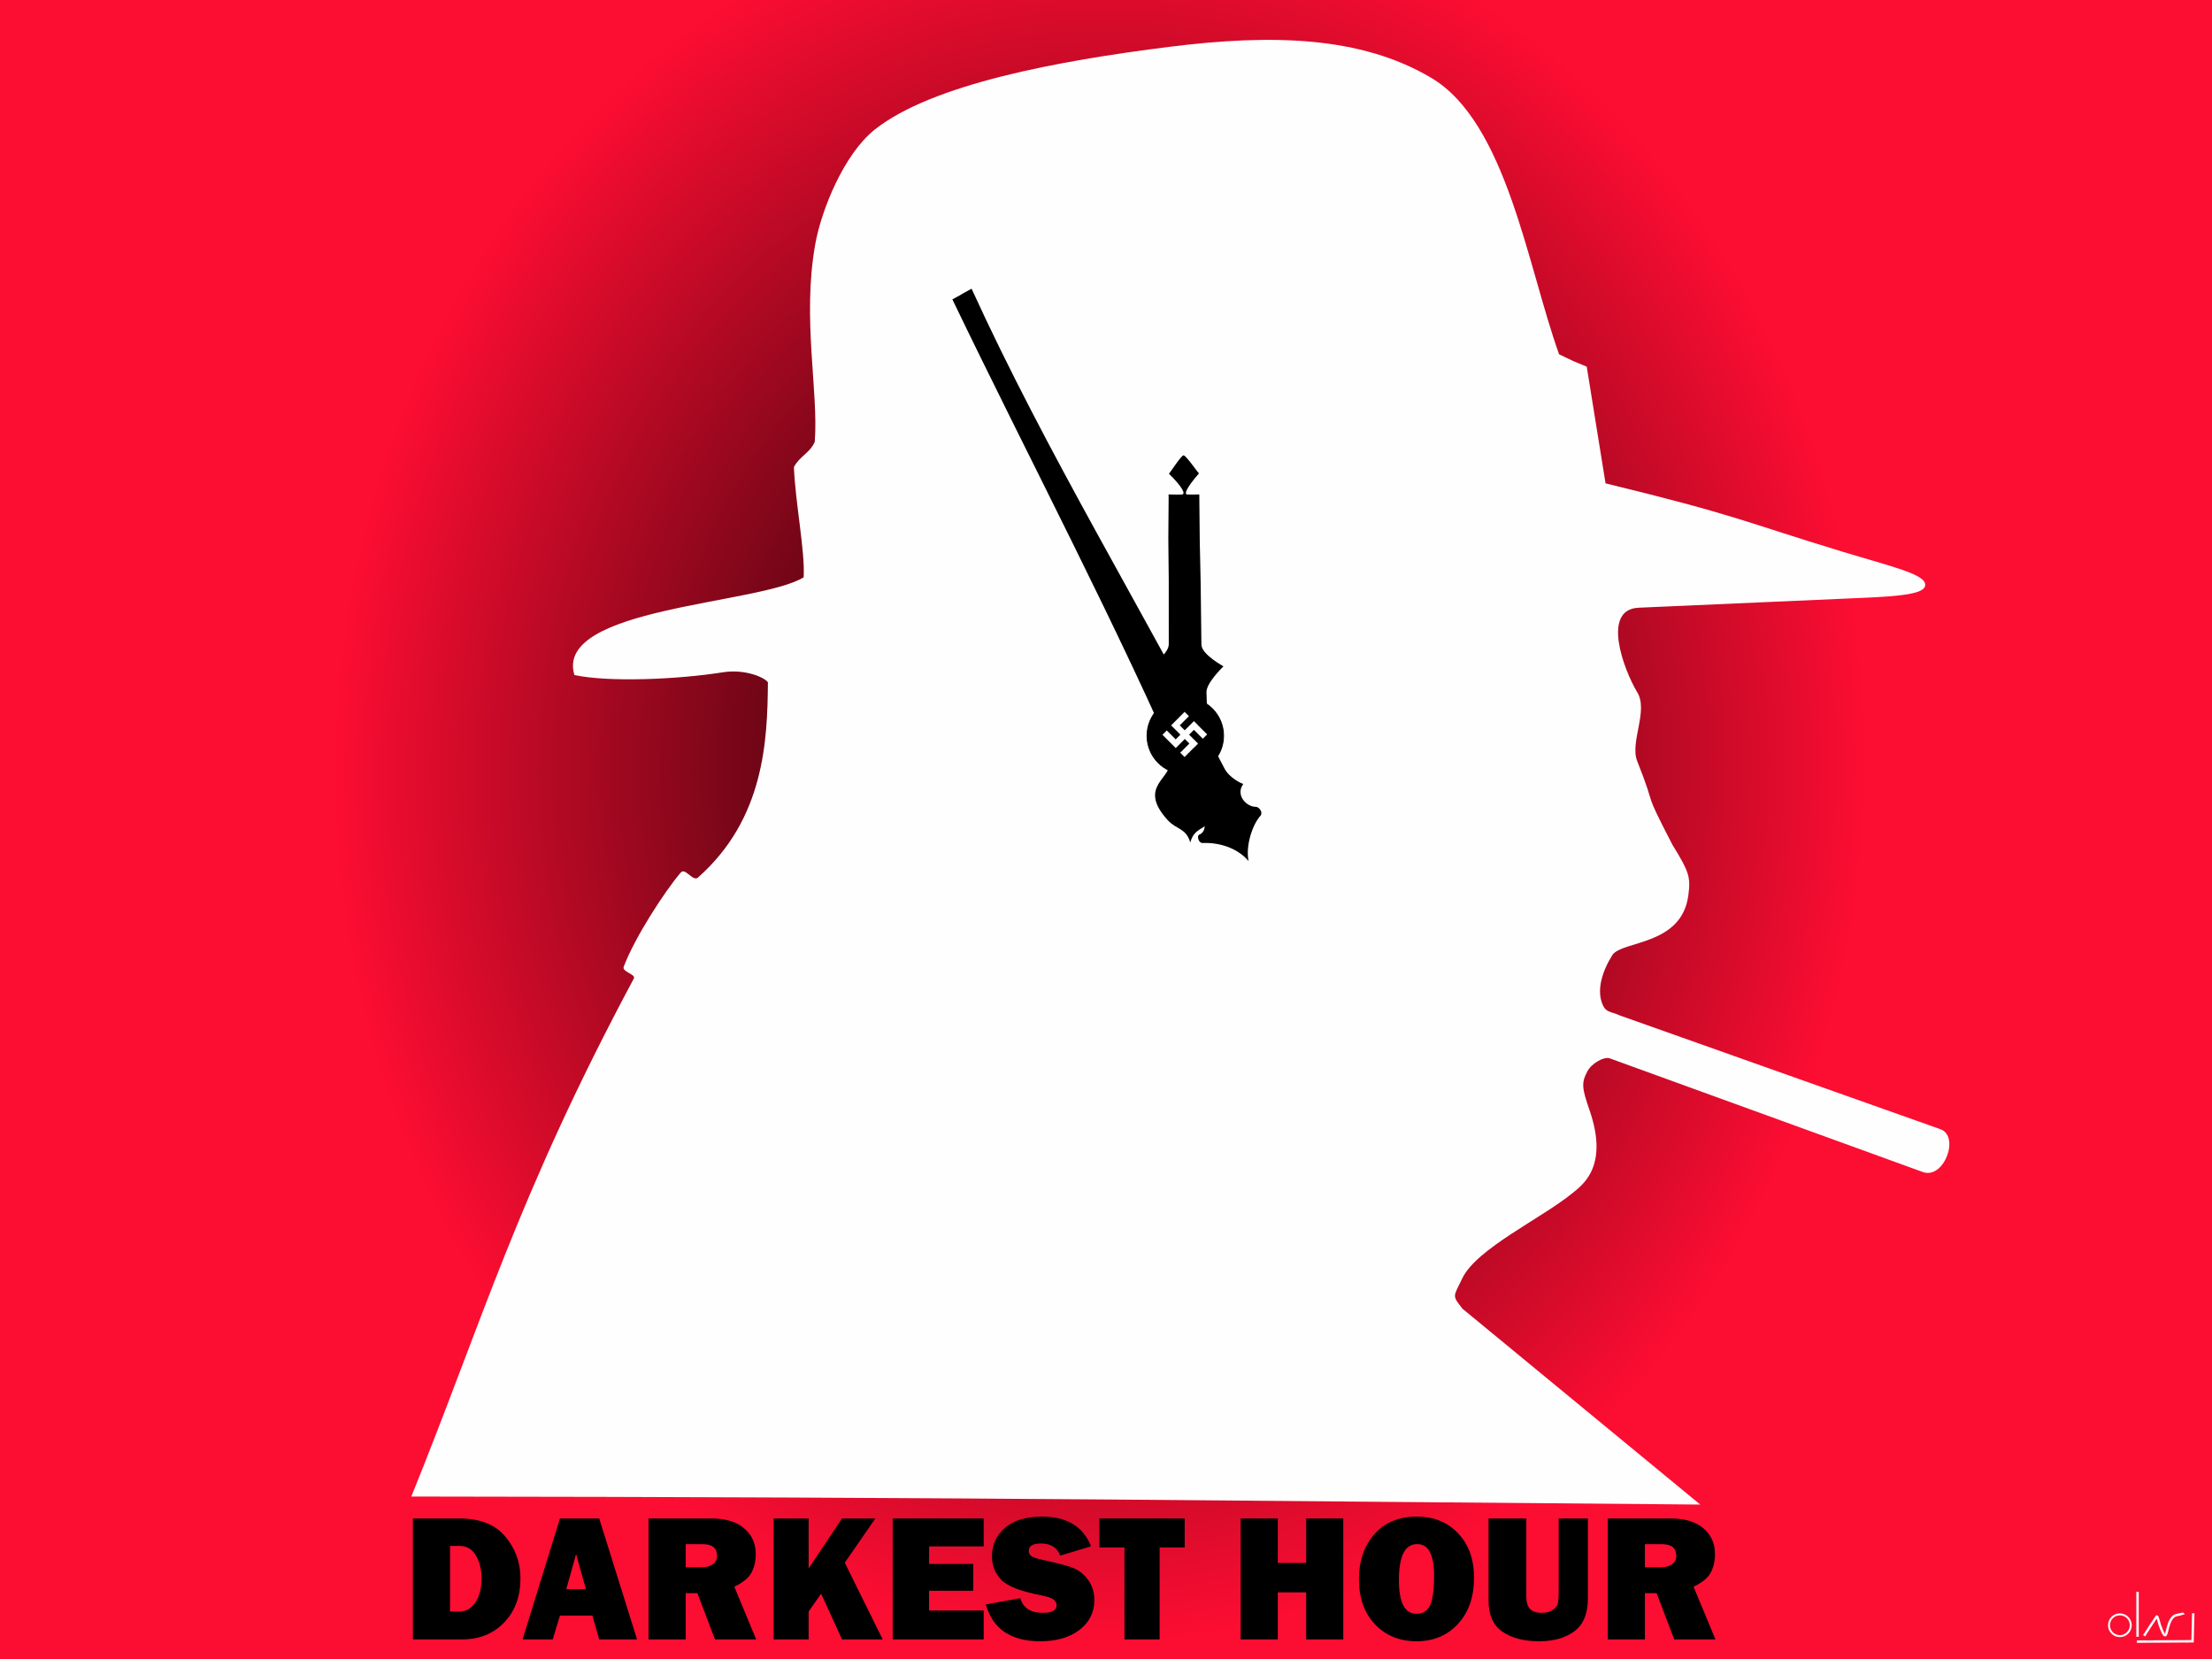
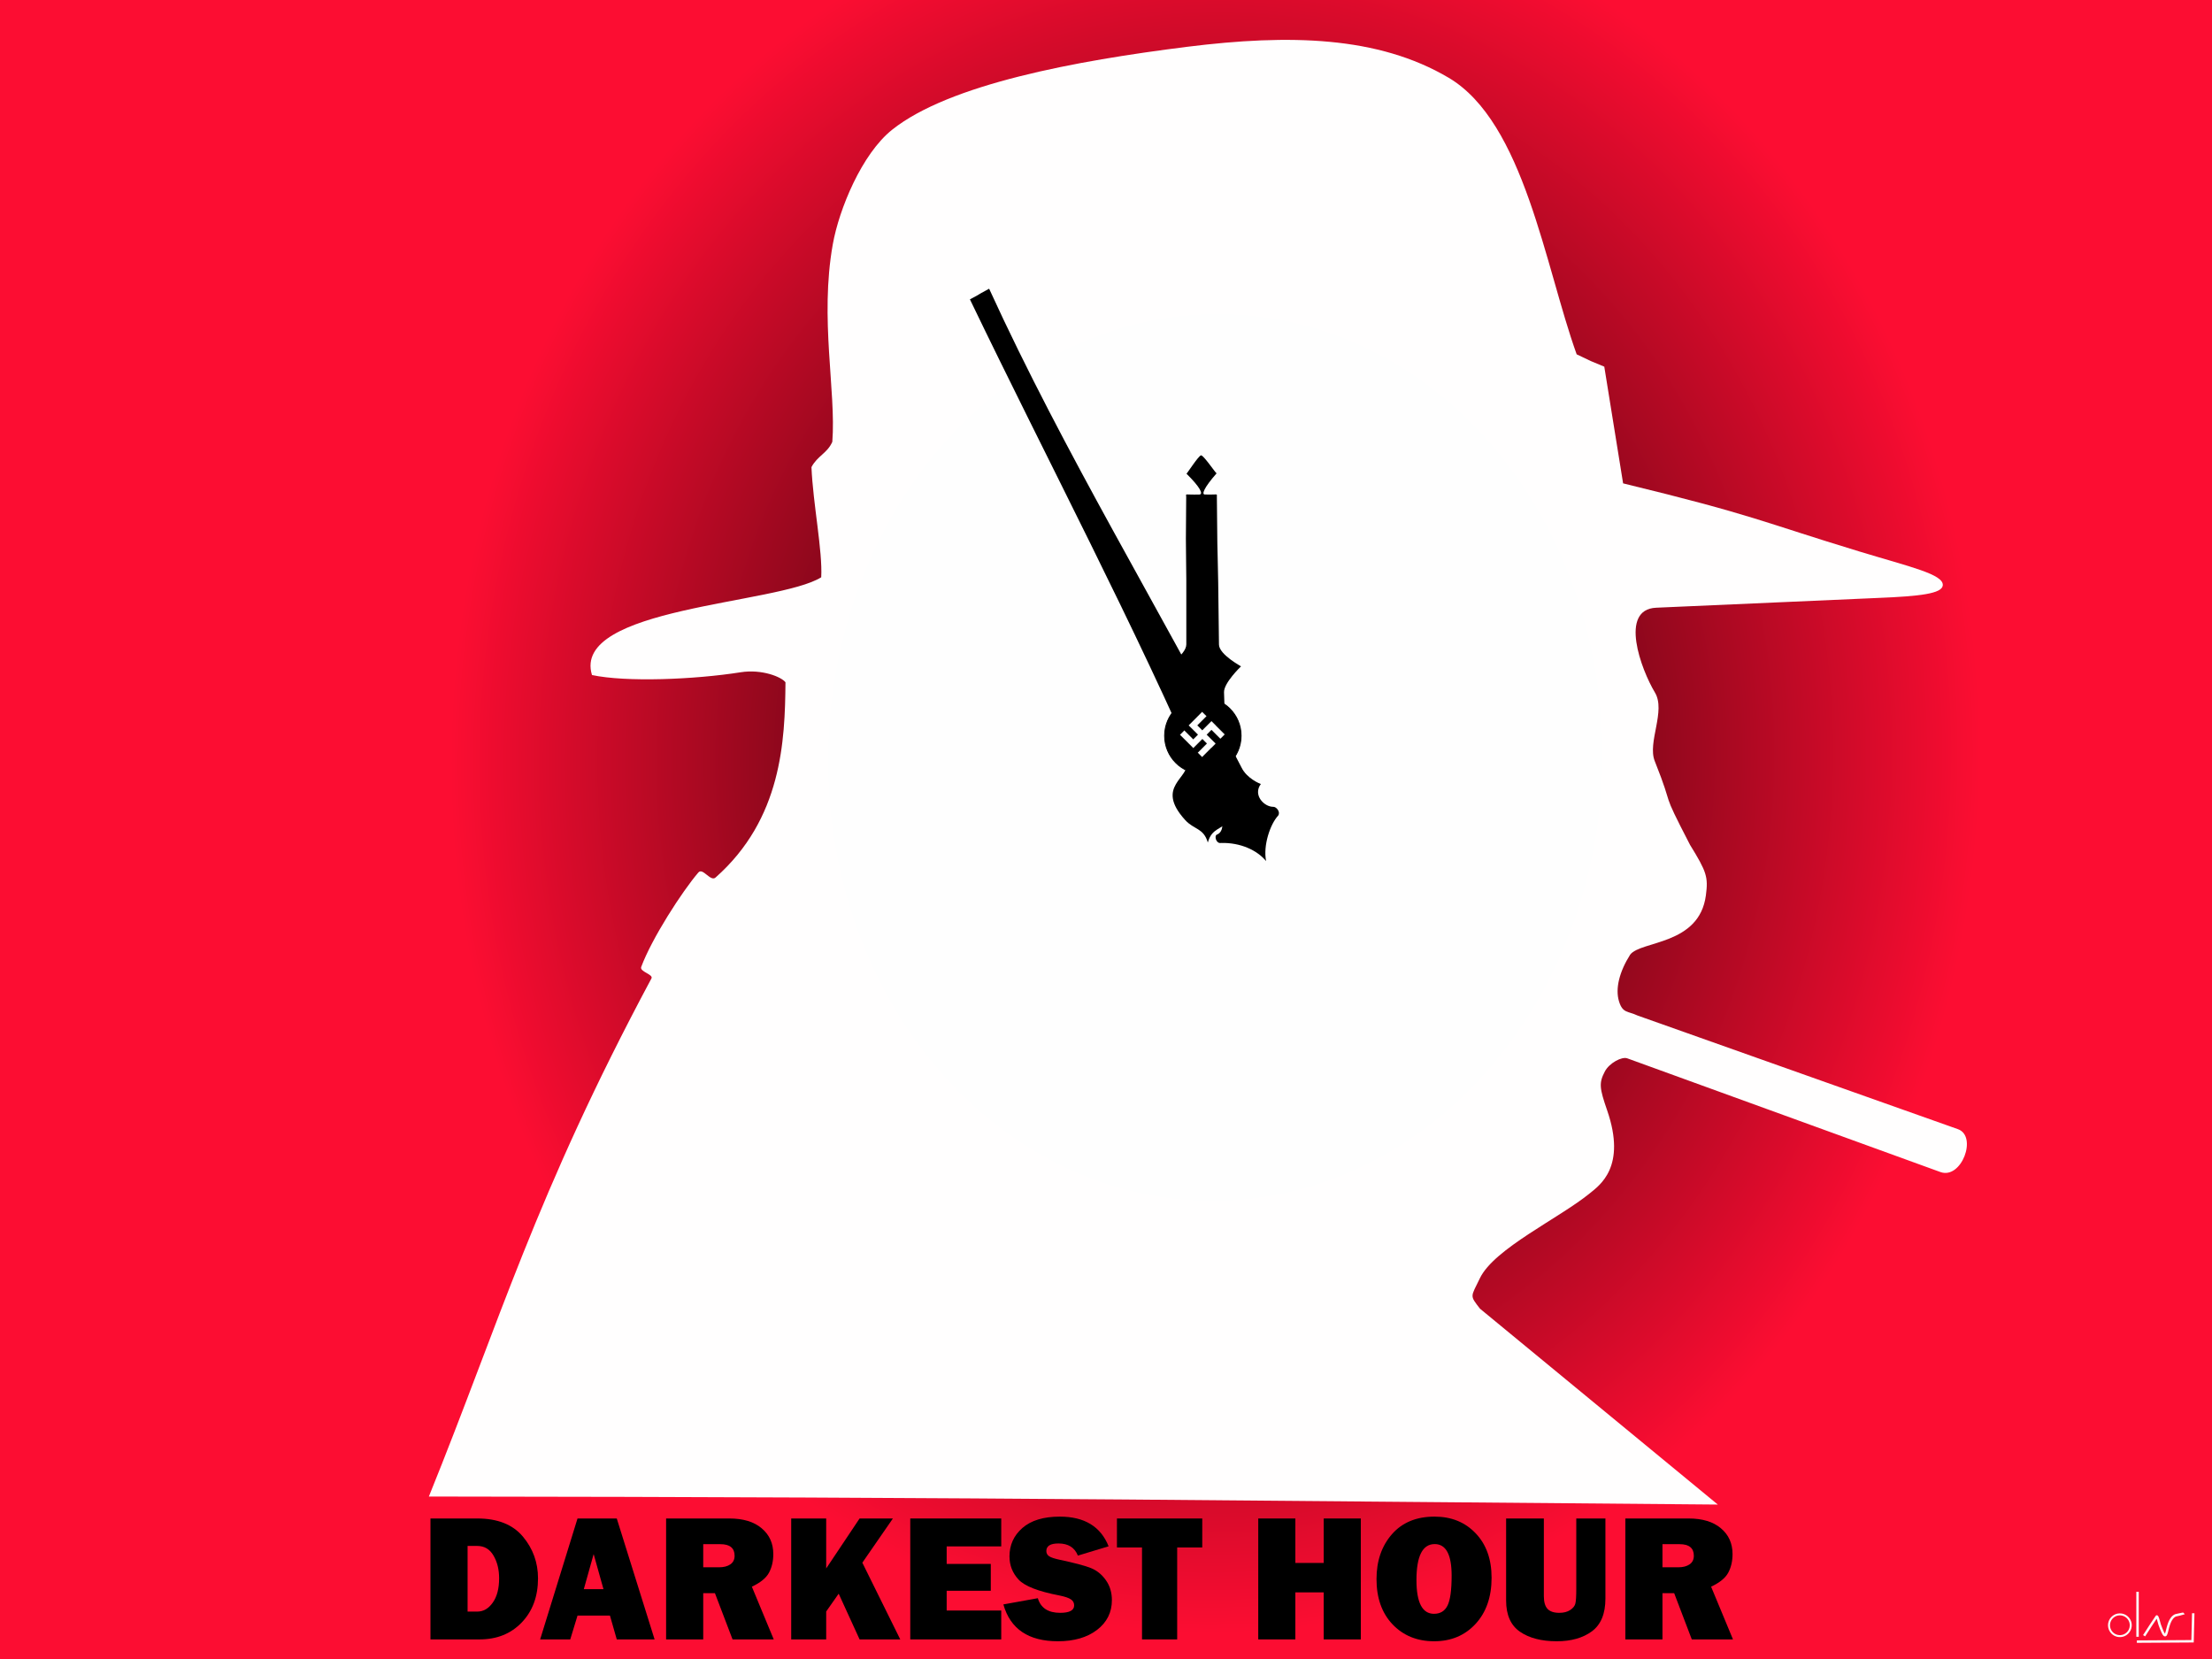
<svg xmlns="http://www.w3.org/2000/svg" xmlns:xlink="http://www.w3.org/1999/xlink" width="400mm" height="300mm" viewBox="0 0 400 300" version="1.1" id="svg8" enable-background="new">
  <defs id="defs2">
    <linearGradient id="linearGradient4632">
      <stop style="stop-color:#000000;stop-opacity:1;" offset="0" id="stop4628" />
      <stop style="stop-color:#fc0d32;stop-opacity:1" offset="1" id="stop4630" />
    </linearGradient>
-     <radialGradient xlink:href="#linearGradient4632" id="radialGradient4636" cx="177.844" cy="148.2" fx="177.844" fy="148.2" r="200" gradientTransform="matrix(0.6914787,0.01739466,-0.019925,0.7920654,78.85179,15.0448)" gradientUnits="userSpaceOnUse" spreadMethod="pad" />
+     <radialGradient xlink:href="#linearGradient4632" id="radialGradient4636" cx="207.967" cy="145.586" fx="207.967" fy="145.586" r="200" gradientTransform="matrix(0.6914787,0.01739466,-0.019925,0.7920654,78.85179,15.0448)" gradientUnits="userSpaceOnUse" spreadMethod="pad" />
  </defs>
  <g id="layer1" transform="translate(0,3)">
    <rect style="opacity:1;fill:url(#radialGradient4636);fill-opacity:1;fill-rule:nonzero;stroke:none;stroke-width:0;stroke-linecap:round;stroke-linejoin:bevel;stroke-miterlimit:4;stroke-dasharray:none;stroke-dashoffset:0;stroke-opacity:1;paint-order:fill markers stroke" id="rect815" width="400" height="300" x="0" y="-3" ry="0.016" />
-     <path style="fill:#ffffff;fill-opacity:0.995;fill-rule:evenodd;stroke:none;stroke-width:0.4;stroke-linecap:butt;stroke-linejoin:miter;stroke-miterlimit:4;stroke-dasharray:none;stroke-opacity:1" d="M 138.864,120.384 C 138.175,119.421 134.606,117.96 130.754,118.568 122.389,119.89 110.04,120.386 103.873,119.069 100.125,106.775 137.453,106.319 145.328,101.391 145.591,96.649 143.837,88.042 143.563,81.468 144.661,79.406 146.417,78.98 147.335,76.895 148.043,67.769 145.021,54.621 147.419,41.187 148.555,34.818 152.671,24.819 158.161,20.452 168.502,12.227 191.273,7.996 211.489,5.465 230.024,3.145 246.035,3.533 258.765,11.046 272.443,19.118 276.216,45.162 281.936,61.074 284.96,62.533 284.137,62.149 286.931,63.304 L 290.334,84.408 C 314.23,90.214 315.259,91.317 333.101,96.739 342.296,99.534 348.396,100.867 348.136,102.883 347.948,104.337 344.094,104.82 336.393,105.129 L 296.315,106.895 C 289.58,107.192 293.564,118.029 296.085,122.222 298.105,125.581 294.702,131.23 296.054,134.622 299.873,144.203 296.782,138.841 302.432,149.77 305.458,154.672 305.743,155.586 305.302,158.92 304.105,167.966 293.499,167.088 291.607,169.638 289.676,172.694 288.88,175.771 289.598,178.095 290.263,180.251 291.192,179.81 292.929,180.632 L 350.882,201.19 C 354.465,202.461 351.526,210.325 347.712,208.941 L 291.082,188.378 C 290.11,188.026 287.833,189.224 287.032,190.756 285.944,192.837 286.054,193.75 287.449,197.788 290.979,208.005 286.11,211.318 284.32,212.78 278.795,217.295 267.025,222.778 264.438,228.141 262.762,231.618 262.565,231.202 264.451,233.65 L 307.458,269.072 C 231.04,268.475 175.743,267.712 74.378,267.62 87.191,235.997 93.603,213.192 114.626,173.933 115.025,173.187 112.453,172.73 112.778,171.852 114.696,166.677 120.18,158.191 123.116,154.769 123.913,153.842 125.301,156.498 126.217,155.687 138.207,145.076 138.776,131.009 138.864,120.384 Z" id="path817" />
-     <g aria-label="THE DARKEST HOUR" transform="matrix(0.2645833,0,0,0.2645833,46.80808,26.91162)" style="font-style:normal;font-variant:normal;font-weight:normal;font-stretch:normal;font-size:97.333px;line-height:20px;font-family:'Franklin Gothic Heavy';-inkscape-font-specification:'Franklin Gothic Heavy, Normal';font-variant-ligatures:normal;font-variant-caps:normal;font-variant-numeric:normal;font-feature-settings:normal;text-align:start;letter-spacing:0px;word-spacing:0px;writing-mode:lr-tb;text-anchor:start;fill:#000000;fill-opacity:1;stroke:none;stroke-width:2.891;stroke-linecap:butt;stroke-linejoin:miter;stroke-miterlimit:4;stroke-dasharray:none;stroke-opacity:1" id="flowRoot828">
+     <path style="fill:#ffffff;fill-opacity:0.995;fill-rule:evenodd;stroke:none;stroke-width:0.4;stroke-linecap:butt;stroke-linejoin:miter;stroke-miterlimit:4;stroke-dasharray:none;stroke-opacity:1" d="M 142.039,120.384 C 141.35,119.421 137.781,117.96 133.929,118.568 125.564,119.89 113.215,120.386 107.048,119.069 103.3,106.775 140.628,106.319 148.503,101.391 148.766,96.649 147.012,88.042 146.738,81.468 147.836,79.406 149.592,78.98 150.51,76.895 151.218,67.769 148.196,54.621 150.594,41.187 151.73,34.818 155.846,24.819 161.336,20.452 171.677,12.227 194.448,7.996 214.664,5.465 233.199,3.145 249.21,3.533 261.94,11.046 275.618,19.118 279.391,45.162 285.111,61.074 288.135,62.533 287.312,62.149 290.106,63.304 L 293.509,84.408 C 317.405,90.214 318.434,91.317 336.276,96.739 345.471,99.534 351.571,100.867 351.311,102.883 351.123,104.337 347.269,104.82 339.568,105.129 L 299.49,106.895 C 292.755,107.192 296.739,118.029 299.26,122.222 301.28,125.581 297.877,131.23 299.229,134.622 303.048,144.203 299.957,138.841 305.607,149.77 308.633,154.672 308.918,155.586 308.477,158.92 307.28,167.966 296.674,167.088 294.782,169.638 292.851,172.694 292.055,175.771 292.773,178.095 293.438,180.251 294.367,179.81 296.104,180.632 L 354.057,201.19 C 357.64,202.461 354.701,210.325 350.887,208.941 L 294.257,188.378 C 293.285,188.026 291.008,189.224 290.207,190.756 289.119,192.837 289.229,193.75 290.624,197.788 294.154,208.005 289.285,211.318 287.495,212.78 281.97,217.295 270.2,222.778 267.614,228.141 265.937,231.618 265.74,231.202 267.626,233.65 L 310.633,269.072 C 234.215,268.475 178.918,267.712 77.553,267.62 90.366,235.997 96.778,213.192 117.801,173.933 118.2,173.187 115.628,172.73 115.953,171.852 117.871,166.677 123.355,158.191 126.291,154.769 127.088,153.842 128.476,156.498 129.392,155.687 141.382,145.076 141.951,131.009 142.039,120.384 Z" id="path817" />
+     <g aria-label="THE DARKEST HOUR" transform="matrix(0.2645833,0,0,0.2645833,49.98308,26.91162)" style="font-style:normal;font-variant:normal;font-weight:normal;font-stretch:normal;font-size:97.333px;line-height:20px;font-family:'Franklin Gothic Heavy';-inkscape-font-specification:'Franklin Gothic Heavy, Normal';font-variant-ligatures:normal;font-variant-caps:normal;font-variant-numeric:normal;font-feature-settings:normal;text-align:start;letter-spacing:0px;word-spacing:0px;writing-mode:lr-tb;text-anchor:start;fill:#000000;fill-opacity:1;stroke:none;stroke-width:2.891;stroke-linecap:butt;stroke-linejoin:miter;stroke-miterlimit:4;stroke-dasharray:none;stroke-opacity:1" id="flowRoot828">
      <g aria-label="DARKEST HOUR" transform="translate(-180.8239,-69.52744)" style="font-style:normal;font-variant:normal;font-weight:normal;font-stretch:normal;font-size:122.667px;line-height:20px;font-family:'Franklin Gothic Heavy';-inkscape-font-specification:'Franklin Gothic Heavy, Normal';font-variant-ligatures:normal;font-variant-caps:normal;font-variant-numeric:normal;font-feature-settings:normal;text-align:start;letter-spacing:0px;word-spacing:0px;writing-mode:lr-tb;text-anchor:start;fill:#000000;fill-opacity:1;stroke:none;stroke-width:1px;stroke-linecap:butt;stroke-linejoin:miter;stroke-opacity:1" id="flowRoot843">
        <path d="M 286.117,1076.941 V 994.294 H 318.086 Q 338.914,994.294 349.268,1006.646 359.621,1018.997 359.621,1035.224 359.621,1053.751 348.48,1065.376 337.4,1076.941 319.66,1076.941 Z M 311.486,1057.929 H 318.086 Q 324.383,1057.929 328.682,1051.814 333.041,1045.698 333.041,1035.163 333.041,1026.142 329.166,1019.603 325.352,1013.064 318.086,1013.064 H 311.486 Z" style="font-style:normal;font-variant:normal;font-weight:normal;font-stretch:normal;font-size:124px;font-family:'Franklin Gothic Heavy';-inkscape-font-specification:'Franklin Gothic Heavy, Normal';font-variant-ligatures:normal;font-variant-caps:normal;font-variant-numeric:normal;font-feature-settings:normal;text-align:start;writing-mode:lr-tb;text-anchor:start" id="path851" />
        <path d="M 413.447,1076.941 408.785,1060.654 H 386.625 L 381.66,1076.941 H 361.074 L 386.625,994.294 H 413.447 L 439.301,1076.941 Z M 390.924,1042.611 H 404.365 L 397.645,1018.634 Z" style="font-style:normal;font-variant:normal;font-weight:normal;font-stretch:normal;font-size:124px;font-family:'Franklin Gothic Heavy';-inkscape-font-specification:'Franklin Gothic Heavy, Normal';font-variant-ligatures:normal;font-variant-caps:normal;font-variant-numeric:normal;font-feature-settings:normal;text-align:start;writing-mode:lr-tb;text-anchor:start" id="path853" />
        <path d="M 520.736,1076.941 H 492.582 L 480.533,1045.335 H 472.541 V 1076.941 H 447.172 V 994.294 H 490.342 Q 504.631,994.294 512.502,1001.015 520.434,1007.675 520.434,1018.634 520.434,1025.779 517.527,1031.288 514.621,1036.738 505.781,1040.915 Z M 472.541,1027.656 H 483.379 Q 488.162,1027.656 491.068,1025.658 493.975,1023.659 493.975,1019.784 493.975,1011.853 484.227,1011.853 H 472.541 Z" style="font-style:normal;font-variant:normal;font-weight:normal;font-stretch:normal;font-size:124px;font-family:'Franklin Gothic Heavy';-inkscape-font-specification:'Franklin Gothic Heavy, Normal';font-variant-ligatures:normal;font-variant-caps:normal;font-variant-numeric:normal;font-feature-settings:normal;text-align:start;writing-mode:lr-tb;text-anchor:start" id="path855" />
        <path d="M 607.197,1076.941 H 579.406 L 565.117,1045.698 556.58,1057.868 V 1076.941 H 532.664 V 994.294 H 556.58 V 1028.443 L 579.406,994.294 H 602.172 L 581.283,1024.507 Z" style="font-style:normal;font-variant:normal;font-weight:normal;font-stretch:normal;font-size:124px;font-family:'Franklin Gothic Heavy';-inkscape-font-specification:'Franklin Gothic Heavy, Normal';font-variant-ligatures:normal;font-variant-caps:normal;font-variant-numeric:normal;font-feature-settings:normal;text-align:start;writing-mode:lr-tb;text-anchor:start" id="path857" />
        <path d="M 676.221,1057.202 V 1076.941 H 614.039 V 994.294 H 676.221 V 1013.366 H 638.924 V 1025.355 H 669.076 V 1043.7 H 638.924 V 1057.202 Z" style="font-style:normal;font-variant:normal;font-weight:normal;font-stretch:normal;font-size:124px;font-family:'Franklin Gothic Heavy';-inkscape-font-specification:'Franklin Gothic Heavy, Normal';font-variant-ligatures:normal;font-variant-caps:normal;font-variant-numeric:normal;font-feature-settings:normal;text-align:start;writing-mode:lr-tb;text-anchor:start" id="path859" />
        <path d="M 677.674,1053.025 701.227,1048.786 Q 704.193,1058.777 716.484,1058.777 726.051,1058.777 726.051,1053.691 726.051,1051.027 723.811,1049.573 721.631,1048.06 715.939,1046.909 694.203,1042.732 688.027,1036.011 681.852,1029.29 681.852,1020.208 681.852,1008.523 690.691,1000.773 699.592,993.023 716.242,993.023 741.49,993.023 749.604,1013.306 L 728.594,1019.663 Q 725.324,1011.368 715.334,1011.368 707.039,1011.368 707.039,1016.515 707.039,1018.816 708.916,1020.087 710.793,1021.359 716.182,1022.509 731.016,1025.658 737.252,1028.079 743.488,1030.501 747.666,1036.374 751.844,1042.187 751.844,1050.118 751.844,1062.652 741.672,1070.462 731.5,1078.212 714.971,1078.212 684.758,1078.212 677.674,1053.025 Z" style="font-style:normal;font-variant:normal;font-weight:normal;font-stretch:normal;font-size:124px;font-family:'Franklin Gothic Heavy';-inkscape-font-specification:'Franklin Gothic Heavy, Normal';font-variant-ligatures:normal;font-variant-caps:normal;font-variant-numeric:normal;font-feature-settings:normal;text-align:start;writing-mode:lr-tb;text-anchor:start" id="path861" />
        <path d="M 796.467,1014.093 V 1076.941 H 772.43 V 1014.093 H 755.295 V 994.294 H 813.602 V 1014.093 Z" style="font-style:normal;font-variant:normal;font-weight:normal;font-stretch:normal;font-size:124px;font-family:'Franklin Gothic Heavy';-inkscape-font-specification:'Franklin Gothic Heavy, Normal';font-variant-ligatures:normal;font-variant-caps:normal;font-variant-numeric:normal;font-feature-settings:normal;text-align:start;writing-mode:lr-tb;text-anchor:start" id="path863" />
        <path d="M 921.98,994.294 V 1076.941 H 896.611 V 1044.79 H 877.236 V 1076.941 H 851.867 V 994.294 H 877.236 V 1024.689 H 896.611 V 994.294 Z" style="font-style:normal;font-variant:normal;font-weight:normal;font-stretch:normal;font-size:124px;font-family:'Franklin Gothic Heavy';-inkscape-font-specification:'Franklin Gothic Heavy, Normal';font-variant-ligatures:normal;font-variant-caps:normal;font-variant-numeric:normal;font-feature-settings:normal;text-align:start;writing-mode:lr-tb;text-anchor:start" id="path865" />
        <path d="M 972.113,1078.212 Q 954.676,1078.212 943.656,1066.648 932.697,1055.083 932.697,1035.708 932.697,1017.181 943.172,1005.132 953.707,993.023 972.355,993.023 989.611,993.023 1000.449,1004.406 1011.348,1015.788 1011.348,1034.8 1011.348,1054.478 1000.389,1066.345 989.43,1078.212 972.113,1078.212 Z M 971.992,1059.443 Q 978.41,1059.443 981.195,1053.872 984.041,1048.242 984.041,1033.347 984.041,1011.792 972.477,1011.792 960.004,1011.792 960.004,1036.374 960.004,1059.443 971.992,1059.443 Z" style="font-style:normal;font-variant:normal;font-weight:normal;font-stretch:normal;font-size:124px;font-family:'Franklin Gothic Heavy';-inkscape-font-specification:'Franklin Gothic Heavy, Normal';font-variant-ligatures:normal;font-variant-caps:normal;font-variant-numeric:normal;font-feature-settings:normal;text-align:start;writing-mode:lr-tb;text-anchor:start" id="path867" />
        <path d="M 1089.15,994.294 V 1049.029 Q 1089.15,1064.589 1079.887,1071.431 1070.684,1078.212 1055.85,1078.212 1040.228,1078.212 1030.723,1071.673 1021.277,1065.134 1021.277,1050.361 V 994.294 H 1047.07 V 1047.394 Q 1047.07,1053.327 1049.553,1056.052 1052.096,1058.777 1057.605,1058.777 1062.207,1058.777 1065.113,1056.839 1068.08,1054.841 1068.625,1052.359 1069.23,1049.876 1069.23,1042.671 V 994.294 Z" style="font-style:normal;font-variant:normal;font-weight:normal;font-stretch:normal;font-size:124px;font-family:'Franklin Gothic Heavy';-inkscape-font-specification:'Franklin Gothic Heavy, Normal';font-variant-ligatures:normal;font-variant-caps:normal;font-variant-numeric:normal;font-feature-settings:normal;text-align:start;writing-mode:lr-tb;text-anchor:start" id="path869" />
        <path d="M 1176.338,1076.941 H 1148.184 L 1136.135,1045.335 H 1128.143 V 1076.941 H 1102.773 V 994.294 H 1145.943 Q 1160.232,994.294 1168.103,1001.015 1176.035,1007.675 1176.035,1018.634 1176.035,1025.779 1173.129,1031.288 1170.223,1036.738 1161.383,1040.915 Z M 1128.143,1027.656 H 1138.98 Q 1143.764,1027.656 1146.67,1025.658 1149.576,1023.659 1149.576,1019.784 1149.576,1011.853 1139.828,1011.853 H 1128.143 Z" style="font-style:normal;font-variant:normal;font-weight:normal;font-stretch:normal;font-size:124px;font-family:'Franklin Gothic Heavy';-inkscape-font-specification:'Franklin Gothic Heavy, Normal';font-variant-ligatures:normal;font-variant-caps:normal;font-variant-numeric:normal;font-feature-settings:normal;text-align:start;writing-mode:lr-tb;text-anchor:start" id="path871" />
      </g>
    </g>
-     <ellipse style="opacity:1;fill:#000000;fill-opacity:1;fill-rule:nonzero;stroke:#000000;stroke-width:0.166;stroke-linecap:round;stroke-linejoin:bevel;stroke-miterlimit:4;stroke-dasharray:none;stroke-dashoffset:0;stroke-opacity:1;paint-order:fill markers stroke" id="path819" cx="214.34" cy="130.047" rx="6.917" ry="6.917" />
-     <path style="opacity:1;fill:#000000;fill-opacity:1;fill-rule:nonzero;stroke:none;stroke-width:0;stroke-linecap:round;stroke-linejoin:bevel;stroke-miterlimit:4;stroke-dasharray:none;stroke-dashoffset:0;stroke-opacity:1;paint-order:fill markers stroke;" d="M 216.822,82.593 C 214.446,85.301 214.134,86.4 214.674,86.417 217.165,86.498 216.868,86.178 216.873,86.816 217.015,104.307 217.02,90.992 217.253,113.558 217.272,115.391 221.392,117.55 221.239,117.5 221.239,117.5 218.117,120.482 218.167,122.181 218.288,126.201 218.478,130.524 218.529,134.569 218.905,138.779 224.645,138.412 219.241,145.217 217.775,147.063 215.962,146.67 215.239,149.357 214.476,146.712 212.744,147.046 211.147,145.291 205.532,139.121 212.18,137.711 211.404,134.695 211.373,130.64 211.356,126.307 211.349,122.203 211.346,120.667 207.37,117.724 207.37,117.724 207.37,117.724 211.345,115.513 211.35,113.515 211.407,90.58 211.169,102.491 211.328,86.867 211.335,86.166 210.867,86.496 213.698,86.426 214.486,86.407 213.859,85.099 211.373,82.653 211.374,82.816 213.546,79.401 214.009,79.339 214.446,79.28 216.581,82.468 216.822,82.593 Z" id="rect821-0" />
-     <path style="opacity:1;fill:#000000;fill-opacity:1;fill-rule:nonzero;stroke:none;stroke-width:0;stroke-linecap:round;stroke-linejoin:bevel;stroke-miterlimit:4;stroke-dasharray:none;stroke-dashoffset:0;stroke-opacity:1;paint-order:fill markers stroke;" d="M 175.692,49.21 C 189.362,79.122 206.429,106.832 221.314,135.756 222.288,137.786 224.644,138.706 224.824,138.776 223.348,140.763 225.411,142.923 227.089,142.899 227.653,142.891 228.424,143.841 227.953,144.492 226.529,146.018 225.202,149.89 225.779,152.711 224.126,150.724 221.137,149.352 217.638,149.432 216.709,149.616 216.384,148.118 216.851,147.942 218.669,147.26 217.942,143.588 215.342,143.864 215.563,142.194 216.409,141.872 214.568,139.176 202.171,110.364 186.213,80.225 172.219,51.135 174.716,49.823 172.792,50.767 175.692,49.21 Z" id="rect821" />
-     <path style="opacity:1;fill:#ffffff;fill-opacity:1;fill-rule:nonzero;stroke:#000000;stroke-width:0.022;stroke-linecap:round;stroke-linejoin:bevel;stroke-miterlimit:4;stroke-dasharray:none;stroke-dashoffset:0;stroke-opacity:1;paint-order:fill markers stroke" d="M 215.902,127.387 C 215.901,127.386 215.899,127.386 215.898,127.387 L 214.237,129.05 213.354,128.172 215.007,126.51 C 215.009,126.509 215.008,126.507 215.007,126.506 L 214.212,125.715 C 214.211,125.714 214.21,125.714 214.209,125.715 L 211.807,128.129 C 211.806,128.13 211.806,128.132 211.807,128.133 L 211.818,128.144 211.777,128.186 C 211.776,128.187 211.776,128.189 211.777,128.19 L 213.443,129.846 212.605,130.685 210.992,129.074 C 210.991,129.073 210.989,129.073 210.988,129.074 L 210.196,129.868 C 210.195,129.869 210.195,129.87 210.196,129.871 L 212.605,132.277 C 212.607,132.278 212.608,132.278 212.609,132.277 L 212.614,132.272 212.619,132.277 C 212.621,132.278 212.622,132.278 212.623,132.277 L 214.25,130.648 215.062,131.454 213.412,133.111 C 213.411,133.112 213.411,133.114 213.412,133.115 L 214.207,133.906 C 214.208,133.907 214.21,133.907 214.211,133.906 L 215.861,132.248 215.871,132.258 C 215.872,132.259 215.874,132.259 215.875,132.258 L 216.663,131.465 C 216.665,131.464 216.665,131.462 216.663,131.461 L 215.045,129.853 215.9,128.996 217.508,130.602 C 217.509,130.603 217.51,130.603 217.511,130.602 L 218.304,129.808 C 218.305,129.807 218.305,129.806 218.304,129.805 L 216.696,128.199 216.704,128.191 C 216.705,128.19 216.705,128.188 216.703,128.187 Z" id="rect831-1" />
+     <ellipse style="opacity:1;fill:#000000;fill-opacity:1;fill-rule:nonzero;stroke:#000000;stroke-width:0.166;stroke-linecap:round;stroke-linejoin:bevel;stroke-miterlimit:4;stroke-dasharray:none;stroke-dashoffset:0;stroke-opacity:1;paint-order:fill markers stroke" id="path819" cx="217.515" cy="130.047" rx="6.917" ry="6.917" />
+     <path style="opacity:1;fill:#000000;fill-opacity:1;fill-rule:nonzero;stroke:none;stroke-width:0;stroke-linecap:round;stroke-linejoin:bevel;stroke-miterlimit:4;stroke-dasharray:none;stroke-dashoffset:0;stroke-opacity:1;paint-order:fill markers stroke" d="M 219.997,82.593 C 217.621,85.301 217.309,86.4 217.849,86.417 220.34,86.498 220.043,86.178 220.048,86.816 220.19,104.307 220.195,90.992 220.428,113.558 220.447,115.391 224.567,117.55 224.414,117.5 224.414,117.5 221.292,120.482 221.342,122.181 221.463,126.201 221.653,130.524 221.704,134.569 222.08,138.779 227.82,138.412 222.416,145.217 220.95,147.063 219.137,146.67 218.414,149.357 217.651,146.712 215.919,147.046 214.322,145.291 208.707,139.121 215.355,137.711 214.579,134.695 214.548,130.64 214.531,126.307 214.524,122.203 214.521,120.667 210.545,117.724 210.545,117.724 210.545,117.724 214.52,115.513 214.525,113.515 214.582,90.58 214.344,102.491 214.503,86.867 214.51,86.166 214.042,86.496 216.873,86.426 217.661,86.407 217.034,85.099 214.548,82.653 214.549,82.816 216.721,79.401 217.184,79.339 217.621,79.28 219.756,82.468 219.997,82.593 Z" id="rect821-0" />
+     <path style="opacity:1;fill:#000000;fill-opacity:1;fill-rule:nonzero;stroke:none;stroke-width:0;stroke-linecap:round;stroke-linejoin:bevel;stroke-miterlimit:4;stroke-dasharray:none;stroke-dashoffset:0;stroke-opacity:1;paint-order:fill markers stroke" d="M 178.867,49.21 C 192.537,79.122 209.604,106.832 224.489,135.756 225.463,137.786 227.819,138.706 227.999,138.776 226.523,140.763 228.586,142.923 230.264,142.899 230.828,142.891 231.599,143.841 231.128,144.492 229.704,146.018 228.377,149.89 228.954,152.711 227.301,150.724 224.312,149.352 220.813,149.432 219.884,149.616 219.559,148.118 220.026,147.942 221.844,147.26 221.117,143.588 218.517,143.864 218.738,142.194 219.584,141.872 217.743,139.176 205.346,110.364 189.388,80.225 175.394,51.135 177.891,49.823 175.967,50.767 178.867,49.21 Z" id="rect821" />
+     <path style="opacity:1;fill:#ffffff;fill-opacity:1;fill-rule:nonzero;stroke:#000000;stroke-width:0.022;stroke-linecap:round;stroke-linejoin:bevel;stroke-miterlimit:4;stroke-dasharray:none;stroke-dashoffset:0;stroke-opacity:1;paint-order:fill markers stroke" d="M 219.077,127.387 C 219.076,127.386 219.074,127.386 219.073,127.387 L 217.412,129.05 216.529,128.172 218.183,126.51 C 218.184,126.509 218.183,126.507 218.183,126.506 L 217.388,125.715 C 217.386,125.714 217.385,125.714 217.384,125.715 L 214.982,128.129 C 214.981,128.13 214.981,128.132 214.982,128.133 L 214.993,128.144 214.952,128.186 C 214.951,128.187 214.951,128.189 214.952,128.19 L 216.618,129.846 215.78,130.685 214.167,129.074 C 214.166,129.073 214.164,129.073 214.163,129.074 L 213.371,129.868 C 213.37,129.869 213.37,129.87 213.371,129.871 L 215.78,132.277 C 215.782,132.278 215.783,132.278 215.784,132.277 L 215.789,132.272 215.794,132.277 C 215.796,132.278 215.797,132.278 215.798,132.277 L 217.426,130.648 218.237,131.454 216.587,133.111 C 216.586,133.112 216.586,133.114 216.587,133.115 L 217.382,133.906 C 217.383,133.907 217.385,133.907 217.386,133.906 L 219.036,132.248 219.046,132.258 C 219.047,132.259 219.049,132.259 219.05,132.258 L 219.838,131.465 C 219.84,131.464 219.84,131.462 219.838,131.461 L 218.22,129.853 219.075,128.996 220.683,130.602 C 220.684,130.603 220.685,130.603 220.686,130.602 L 221.479,129.808 C 221.48,129.807 221.48,129.806 221.479,129.805 L 219.871,128.199 219.879,128.191 C 219.88,128.19 219.88,128.188 219.879,128.187 Z" id="rect831-1" />
    <path style="fill:none;fill-rule:evenodd;stroke:#fdfbf8;stroke-width:0.441;stroke-linecap:butt;stroke-linejoin:miter;stroke-miterlimit:4;stroke-dasharray:none;stroke-opacity:1" d="M 382.53,288.976 Z" id="path879" />
    <path style="fill:none;fill-rule:evenodd;stroke:#fdfbf8;stroke-width:0.358;stroke-linecap:butt;stroke-linejoin:miter;stroke-miterlimit:4;stroke-dasharray:none;stroke-opacity:1" d="M 382.973,288.961 C 382.358,289.079 381.812,289.509 381.552,290.078 381.389,290.434 381.337,290.84 381.402,291.226 381.468,291.612 381.652,291.977 381.924,292.26 382.195,292.542 382.553,292.74 382.936,292.821 383.32,292.902 383.727,292.865 384.089,292.717 384.536,292.534 384.91,292.181 385.119,291.745 385.327,291.31 385.368,290.797 385.23,290.334 385.093,289.871 384.778,289.464 384.366,289.213 383.954,288.962 383.447,288.871 382.973,288.961 Z" id="path887" />
    <path style="fill:none;fill-rule:evenodd;stroke:#fdfbf8;stroke-width:0.441;stroke-linecap:butt;stroke-linejoin:miter;stroke-miterlimit:4;stroke-dasharray:none;stroke-opacity:1" d="M 386.535,284.847 V 292.981" id="path891" />
    <path style="fill:none;fill-rule:evenodd;stroke:#fdfbf8;stroke-width:0.441;stroke-linecap:butt;stroke-linejoin:miter;stroke-miterlimit:4;stroke-dasharray:none;stroke-opacity:1" d="M 387.723,292.793 C 388.494,291.541 389.234,290.477 389.976,289.352 390.111,289.003 390.43,290.487 390.539,290.791 392.266,295.563 391.304,289.993 393.417,289.101 393.467,289.089 394.891,288.787 394.934,288.744" id="path929" />
    <path style="fill:none;fill-rule:evenodd;stroke:#fdfbf8;stroke-width:0.441;stroke-linecap:butt;stroke-linejoin:miter;stroke-miterlimit:4;stroke-dasharray:none;stroke-opacity:1" d="M 396.608,288.726 396.483,293.794 386.409,293.857 V 293.857" id="path935" />
  </g>
</svg>
